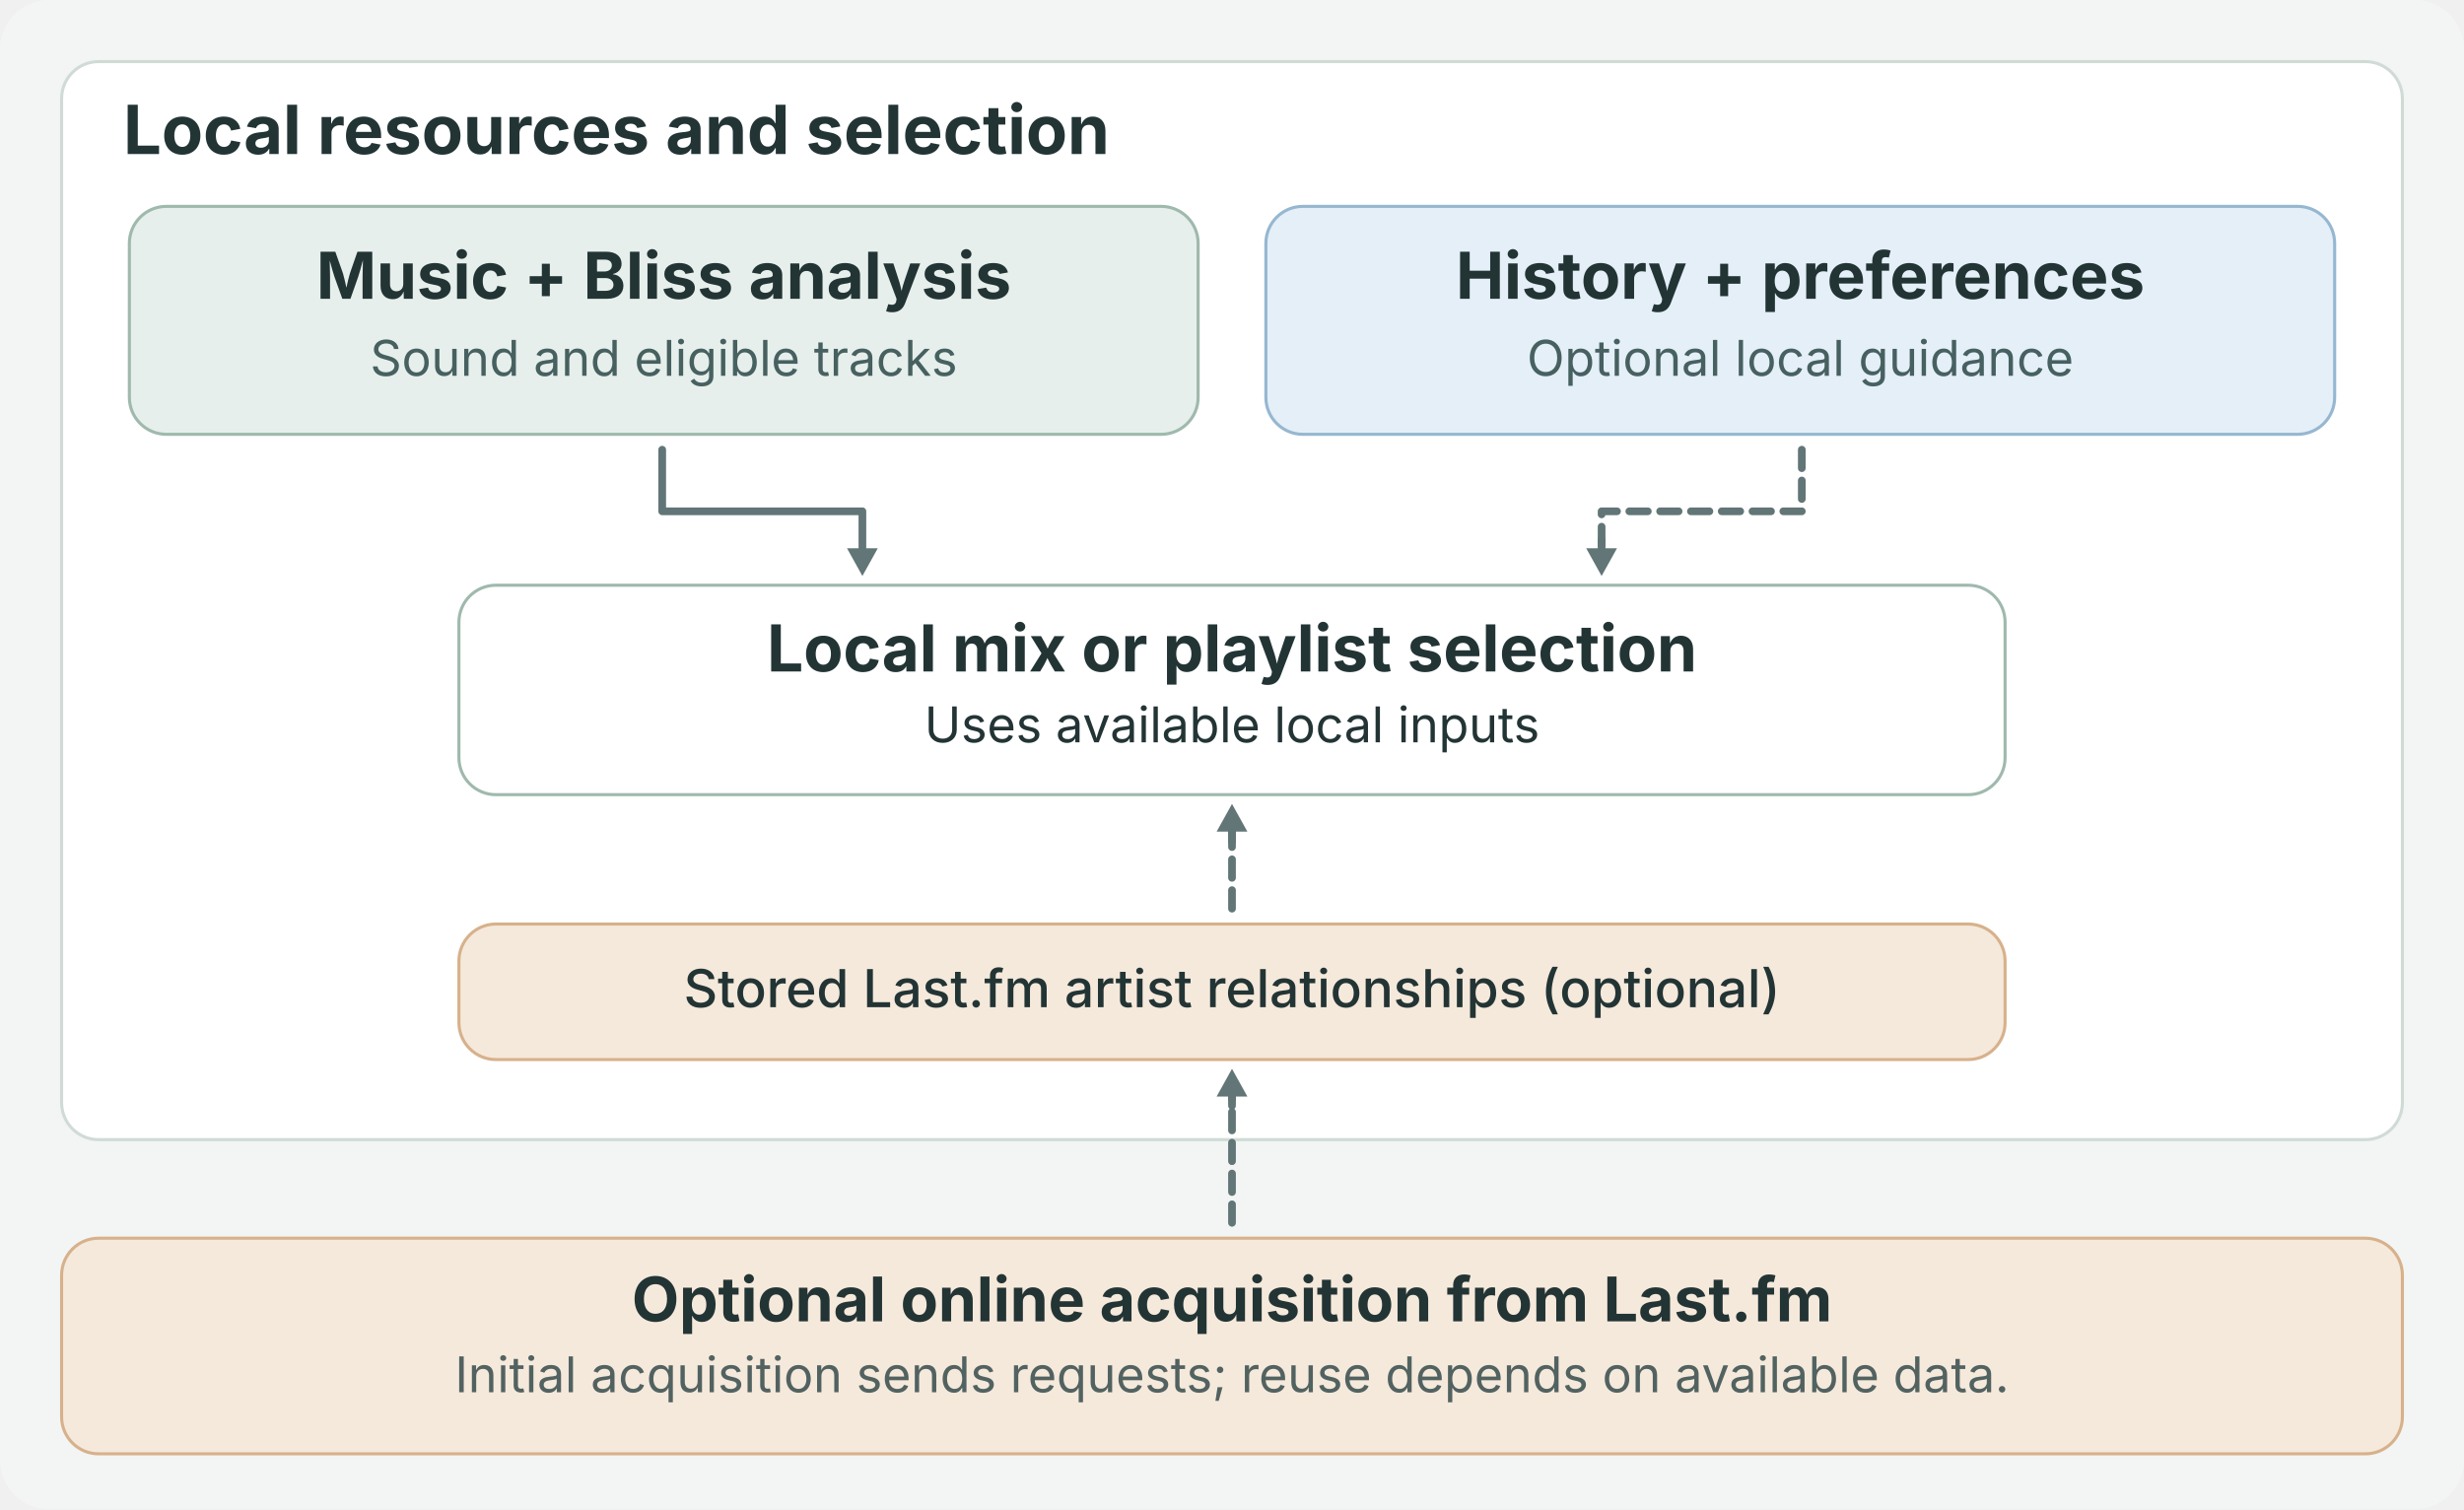
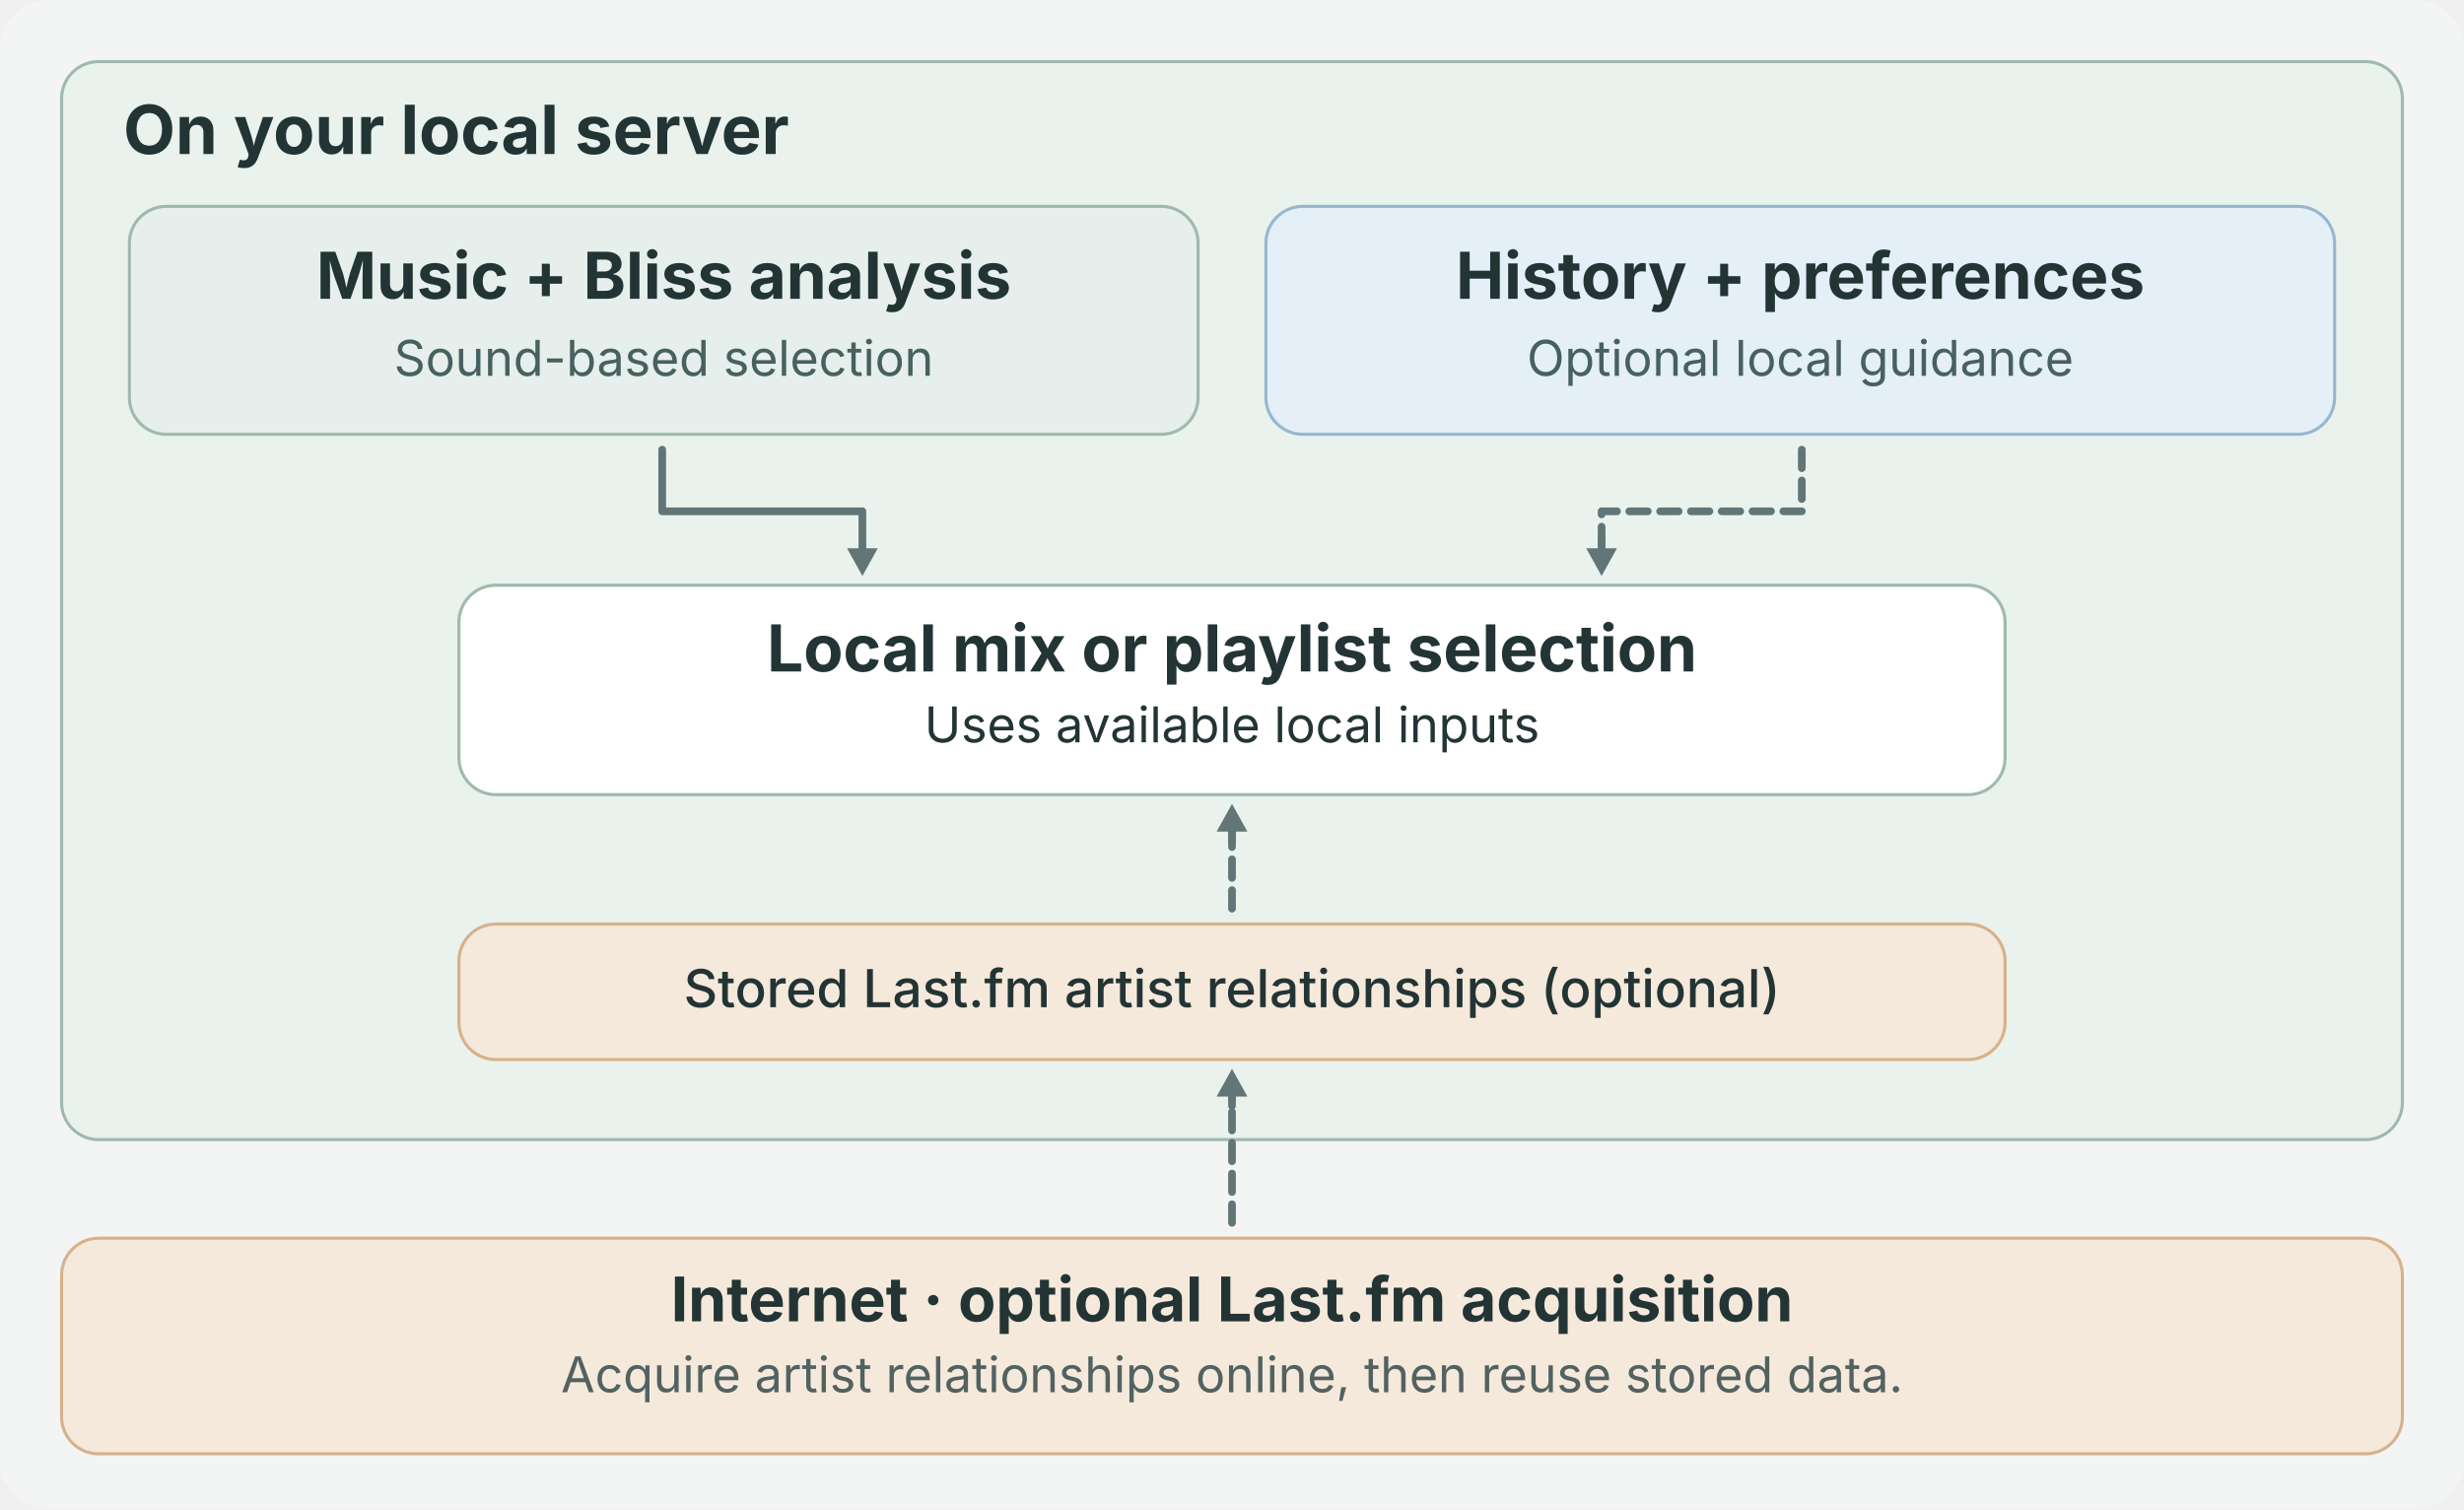
<svg xmlns="http://www.w3.org/2000/svg" width="800" height="490" viewBox="0 0 800 490" role="img" aria-labelledby="title description">
  <rect width="800" height="490" rx="16" fill="#f3f5f4" />
  <g font-family="system-ui, -apple-system, Segoe UI, sans-serif" fill="#233435">
-     <rect x="20" y="20" width="760" height="350" rx="12" fill="#fff" stroke="#d0dbd6" />
-     <text x="40" y="50" font-size="22" text-anchor="start" font-weight="650" fill="#233435">Local resources and selection</text>
+     <rect x="20" y="20" width="760" height="350" rx="12" fill="#eaf2ed" stroke="#9fb9ad" />
+     <text x="40" y="50" font-size="22" text-anchor="start" font-weight="650" fill="#233435">On your local server</text>
    <g class="connector">
      <path d="M215 146 V166 H280 V179" fill="none" stroke="#627577" stroke-width="2.5" stroke-linecap="round" stroke-linejoin="round" />
      <path d="M275 178 L280 187 L285 178 Z" fill="#627577" />
    </g>
    <g class="connector">
      <path d="M585 146 V166 H520 V179" fill="none" stroke="#627577" stroke-width="2.5" stroke-linecap="round" stroke-linejoin="round" stroke-dasharray="6 4" />
      <path d="M520 175 L520 179" fill="none" stroke="#627577" stroke-width="2.5" stroke-linecap="round" />
      <path d="M515 178 L520 187 L525 178 Z" fill="#627577" />
    </g>
    <g class="connector">
      <path d="M400 295 V269" fill="none" stroke="#627577" stroke-width="2.5" stroke-linecap="round" stroke-linejoin="round" stroke-dasharray="6 4" />
      <path d="M400 273 L400 269" fill="none" stroke="#627577" stroke-width="2.5" stroke-linecap="round" />
      <path d="M405 270 L400 261 L395 270 Z" fill="#627577" />
    </g>
    <g class="connector">
      <path d="M400 397 V355" fill="none" stroke="#627577" stroke-width="2.5" stroke-linecap="round" stroke-linejoin="round" stroke-dasharray="6 4" />
      <path d="M400 359 L400 355" fill="none" stroke="#627577" stroke-width="2.5" stroke-linecap="round" />
      <path d="M405 356 L400 347 L395 356 Z" fill="#627577" />
    </g>
    <rect x="42" y="67" width="347" height="74" rx="12" fill="#e6efeb" stroke="#9fb9ad" />
    <text x="215.5" y="97" font-size="21" text-anchor="middle" font-weight="650" fill="#233435">Music + Bliss analysis</text>
-     <text x="215.5" y="122" font-size="16" text-anchor="middle" font-weight="400" fill="#476060">Sound and eligible tracks</text>
+     <text x="215.5" y="122" font-size="16" text-anchor="middle" font-weight="400" fill="#476060">Sound-based selection</text>
    <rect x="411" y="67" width="347" height="74" rx="12" fill="#e4eff8" stroke="#96b7d0" />
    <text x="584.5" y="97" font-size="21" text-anchor="middle" font-weight="650" fill="#233435">History + preferences</text>
    <text x="584.5" y="122" font-size="16" text-anchor="middle" font-weight="400" fill="#476060">Optional local guidance</text>
    <rect x="149" y="190" width="502" height="68" rx="12" fill="#fff" stroke="#9fb9ad" />
    <text x="400" y="218" font-size="21" text-anchor="middle" font-weight="650" fill="#233435">Local mix or playlist selection</text>
    <text x="400" y="241" font-size="16" text-anchor="middle" font-weight="400" fill="#233435">Uses available local inputs</text>
    <rect x="149" y="300" width="502" height="44" rx="12" fill="#f5e9db" stroke="#d7b18b" />
    <text x="400" y="327" font-size="17" text-anchor="middle" font-weight="550" fill="#233435">Stored Last.fm artist relationships (optional)</text>
    <rect x="20" y="402" width="760" height="70" rx="12" fill="#f5e9db" stroke="#d7b18b" />
-     <text x="400" y="429" font-size="20" text-anchor="middle" font-weight="650" fill="#233435">Optional online acquisition from Last.fm</text>
-     <text x="400" y="452" font-size="16" text-anchor="middle" font-weight="400" fill="#526261">Initial acquisition sends requests; reuse depends on available data.</text>
+     <text x="400" y="429" font-size="20" text-anchor="middle" font-weight="650" fill="#233435">Internet · optional Last.fm acquisition</text>
+     <text x="400" y="452" font-size="16" text-anchor="middle" font-weight="400" fill="#526261">Acquire artist relationships online, then reuse stored data.</text>
  </g>
</svg>
